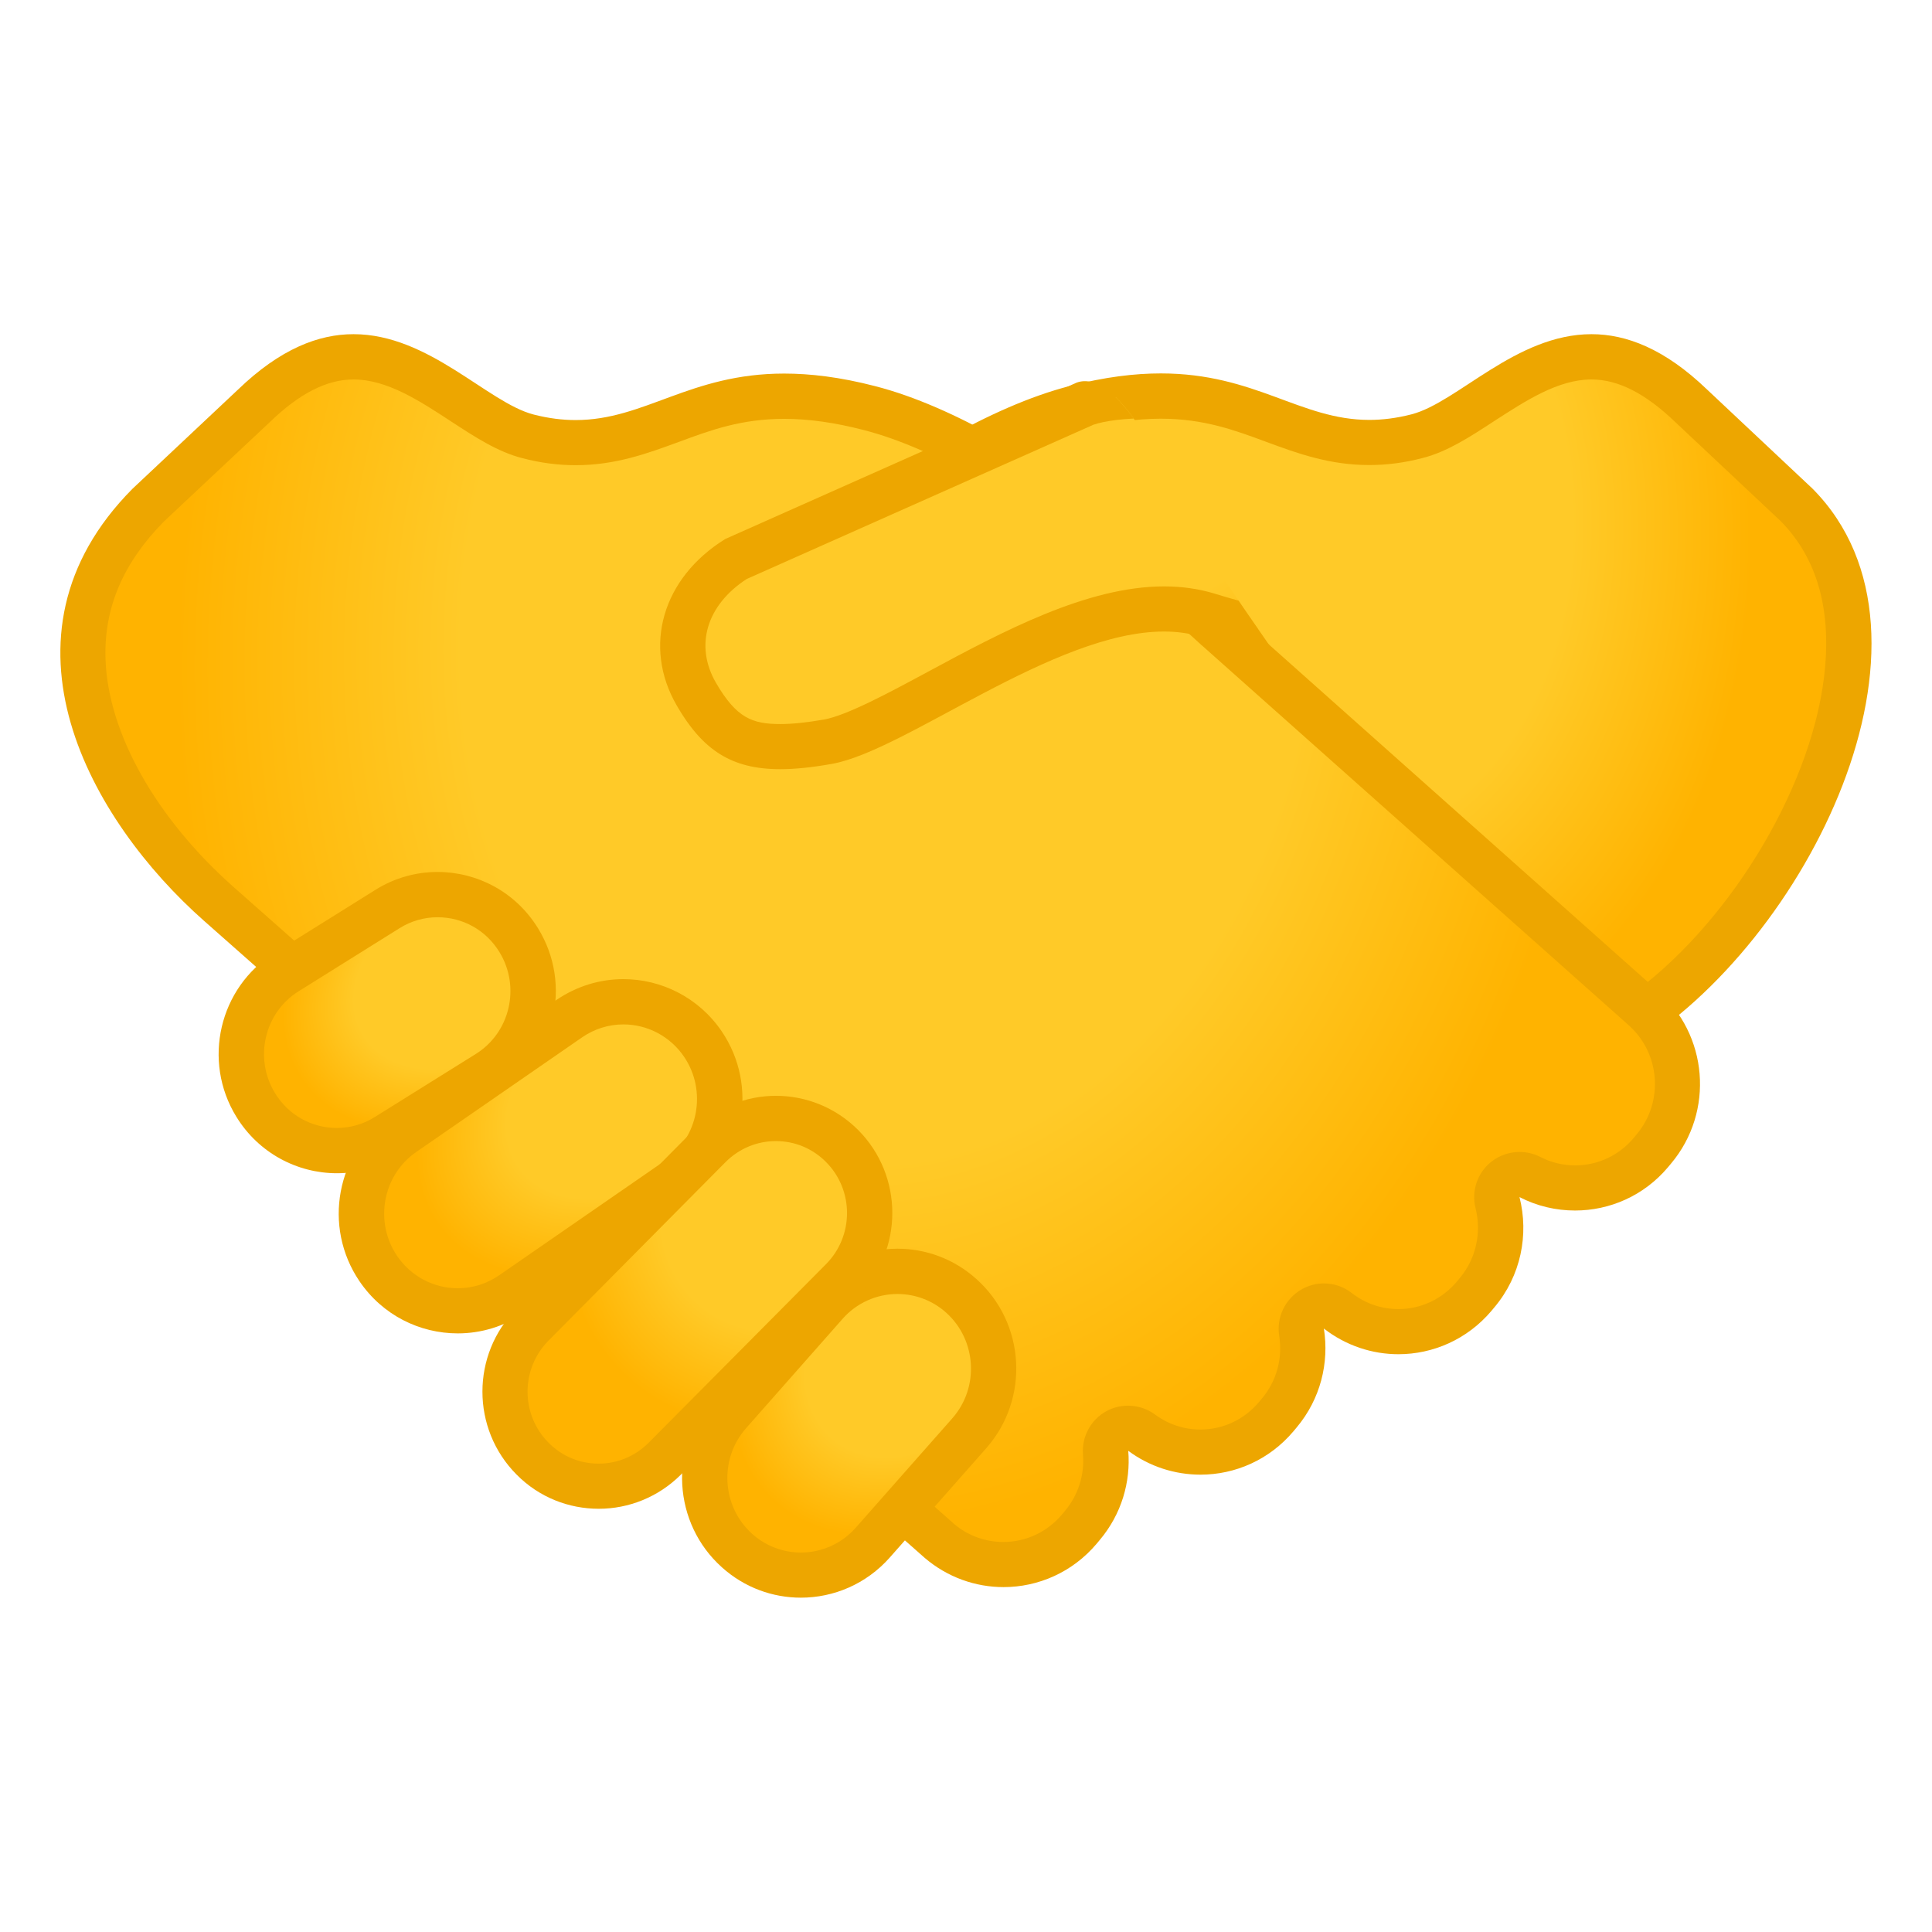
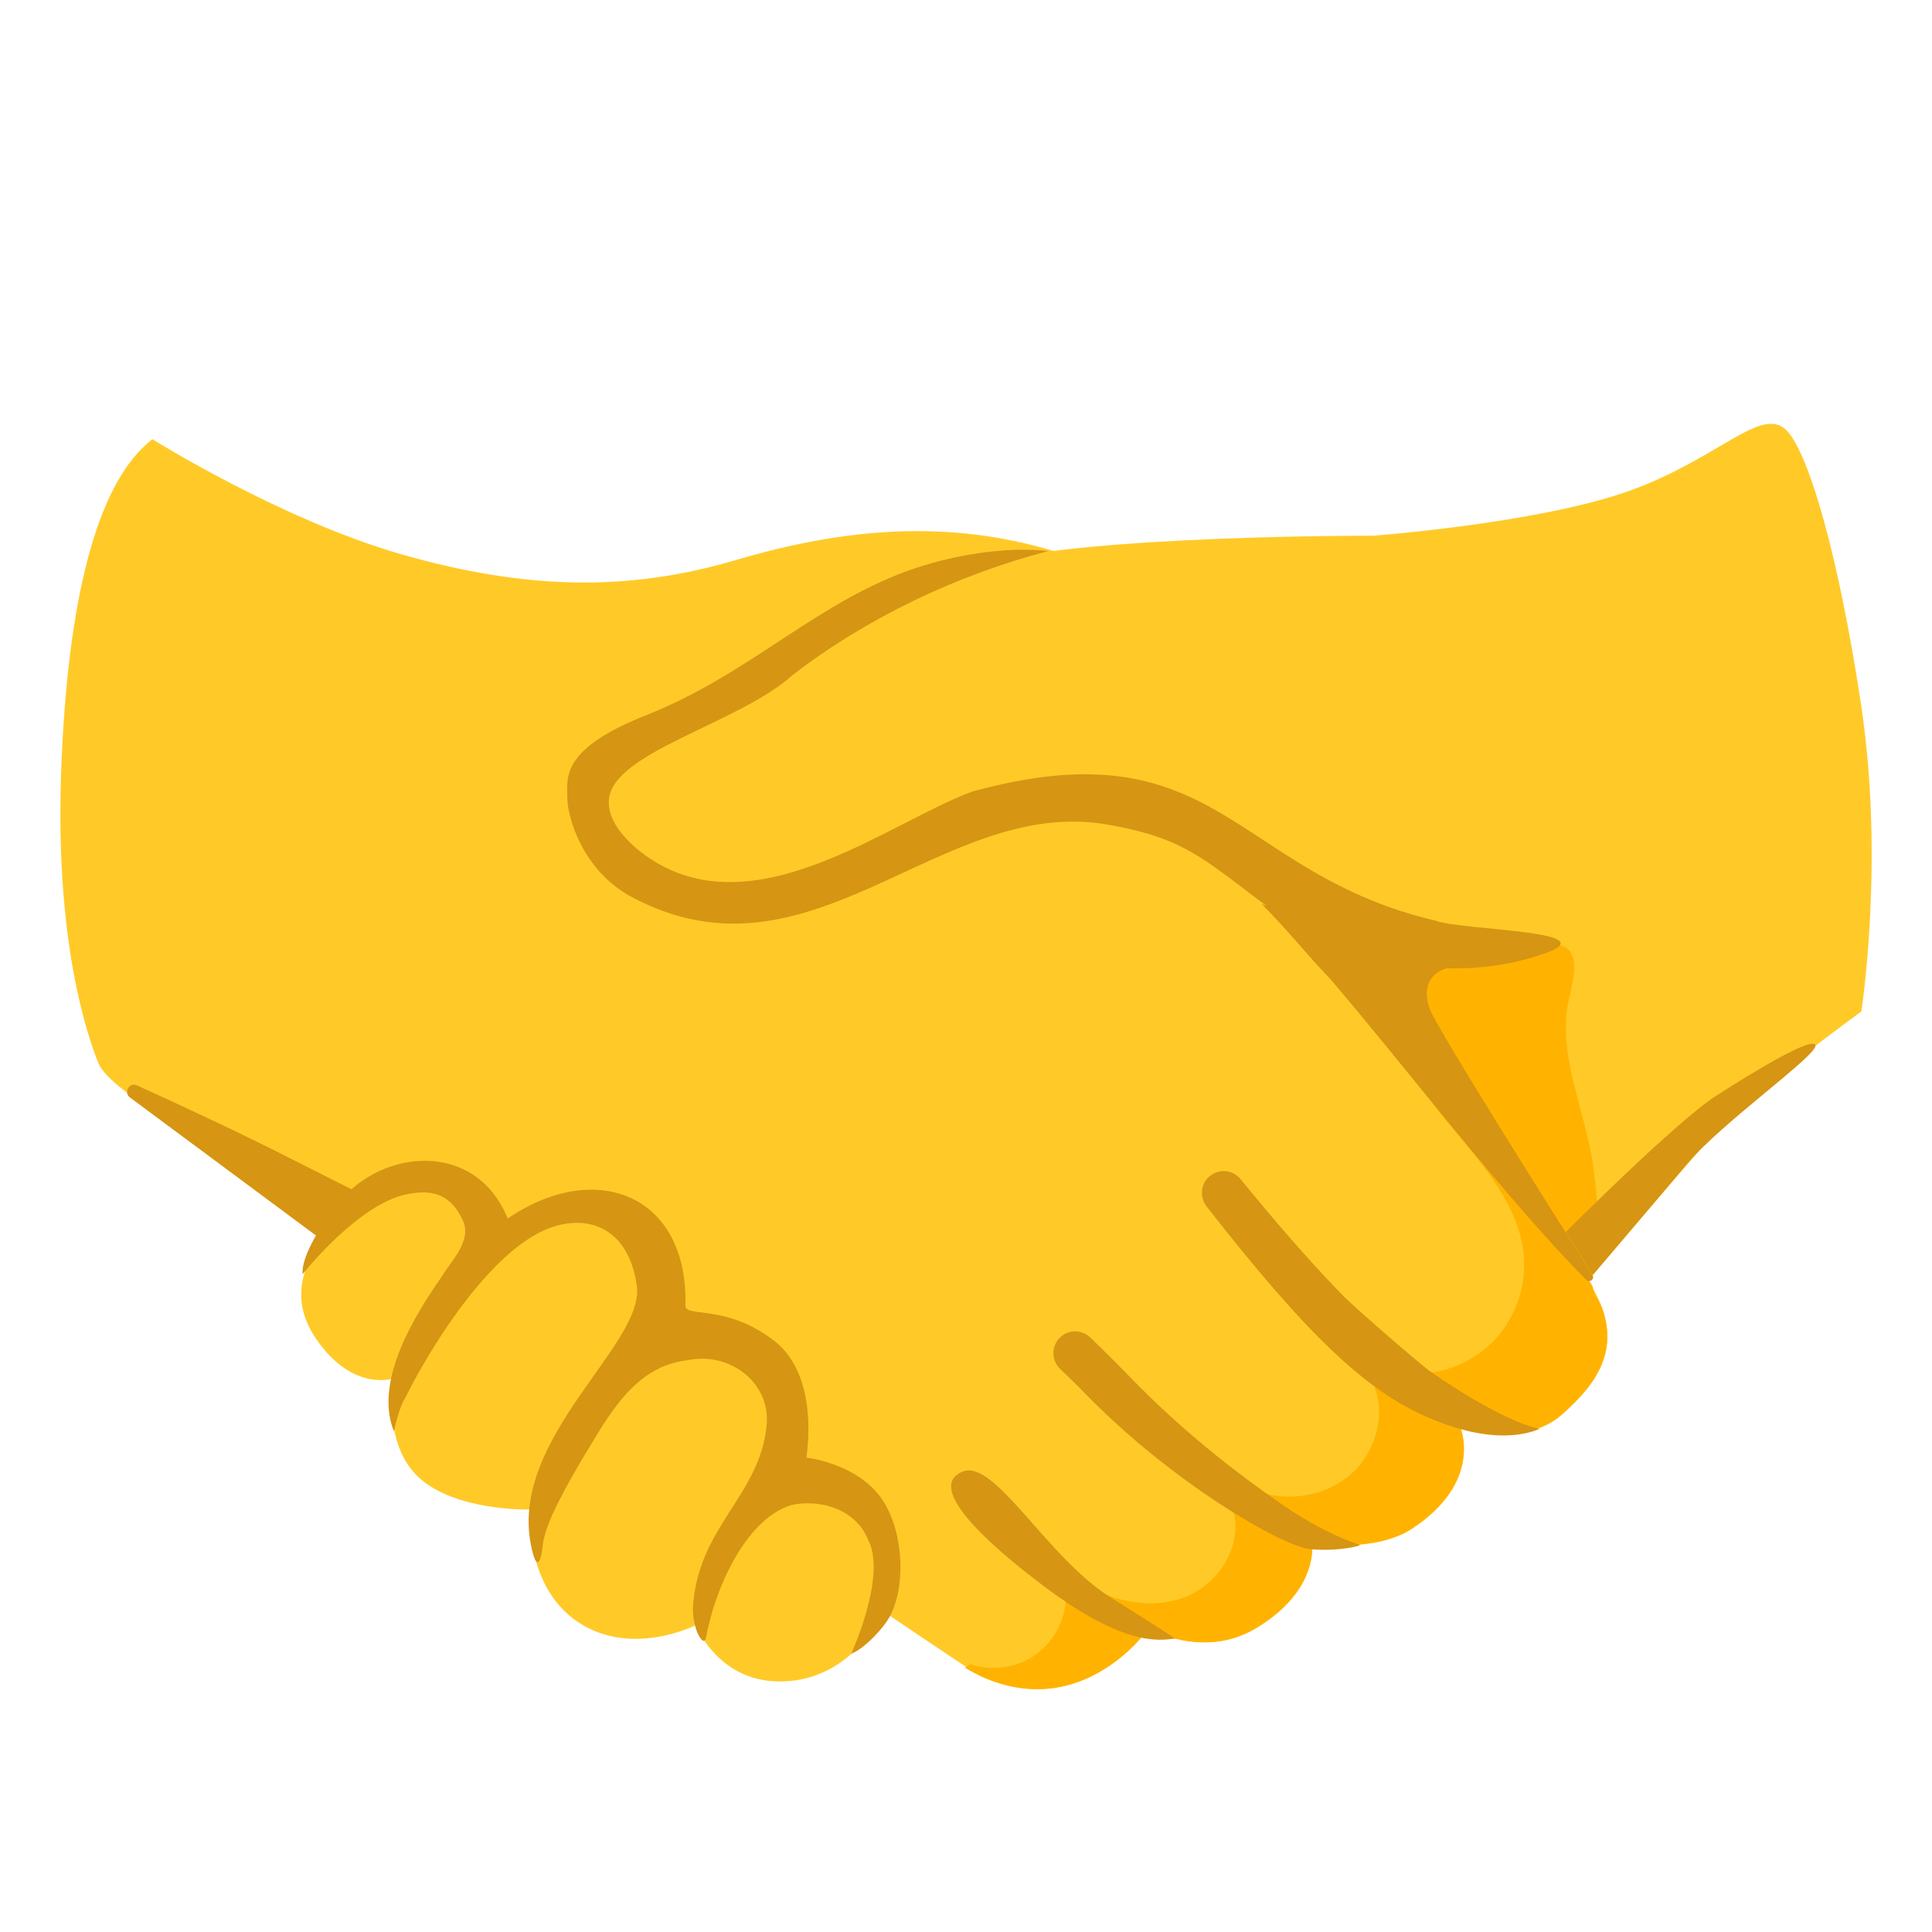
- <svg xmlns="http://www.w3.org/2000/svg" xmlns:xlink="http://www.w3.org/1999/xlink" enable-background="new 0 0 128 128" viewBox="0 0 128 128">
-   <radialGradient id="i" cx="2531" cy="-133.81" r="38.396" gradientTransform="matrix(.1181 .9929 .7666 -.0927 -110.03 -2492.2)" gradientUnits="userSpaceOnUse">
-     <stop stop-color="#FFCA28" offset=".599" />
-     <stop stop-color="#FFB300" offset="1" />
-   </radialGradient>
-   <path d="m49.93 40.14c3.78-3.28 13.35-11.05 21.34-13.11 2.05-0.53 3.9-0.78 5.64-0.78 3.1 0 5.34 0.83 7.5 1.62 1.93 0.71 3.93 1.45 6.31 1.45 1.05 0 2.09-0.14 3.18-0.42 1.39-0.36 2.79-1.28 4.27-2.25 2.16-1.41 4.61-3.02 7.27-3.02 2.18 0 4.34 1.06 6.61 3.25l7.01 6.58c3.47 3.49 3.7 8.26 3.28 11.63-1.03 8.28-7.26 18.06-14.35 22.68l-58.06-27.63z" fill="url(#i)" />
-   <path d="m105.44 25.14c1.77 0 3.59 0.93 5.59 2.86l6.95 6.53c2.45 2.49 3.41 5.98 2.86 10.39-0.95 7.62-6.53 16.58-12.99 21.14l-55.2-26.28c4.39-3.64 12.29-9.58 18.98-11.3 1.93-0.49 3.65-0.74 5.27-0.74 2.83 0 4.85 0.74 6.98 1.53 2.06 0.76 4.18 1.54 6.83 1.54 1.18 0 2.34-0.15 3.56-0.47 1.63-0.42 3.13-1.4 4.72-2.44 2.09-1.35 4.24-2.76 6.45-2.76m0-3c-5 0-8.87 4.52-11.92 5.31-1.01 0.26-1.94 0.37-2.8 0.37-4.57 0-7.55-3.08-13.81-3.08-1.72 0-3.69 0.23-6.02 0.83-10.67 2.74-23.65 14.94-23.65 14.94l60.85 28.97c11.55-6.93 21.75-27.28 11.99-37.11l-6.99-6.57c-2.81-2.7-5.35-3.66-7.65-3.66z" fill="#EDA600" />
-   <radialGradient id="h" cx="287.03" cy="172" r="60.784" gradientTransform="matrix(-.1181 .9929 -.7666 -.0927 224.59 -228.28)" gradientUnits="userSpaceOnUse">
-     <stop stop-color="#FFCA28" offset=".599" />
-     <stop stop-color="#FFB300" offset="1" />
-   </radialGradient>
-   <path d="m66.49 103.64c-1.55 0-3.07-0.56-4.25-1.58l-47.72-42.17c-5.47-4.84-8.84-10.89-9.01-16.2-0.12-3.78 1.34-7.23 4.34-10.25l6.96-6.53c2.28-2.2 4.44-3.26 6.62-3.26 2.66 0 5.11 1.6 7.27 3.02 1.48 0.97 2.88 1.89 4.27 2.25 1.09 0.28 2.13 0.42 3.18 0.42 2.38 0 4.37-0.74 6.3-1.45 2.16-0.8 4.4-1.62 7.5-1.62 1.75 0 3.59 0.26 5.64 0.78 10.17 2.61 22.87 14.46 23 14.58l28.2 25.1c2.8 2.4 3.14 6.61 0.79 9.41l-0.2 0.24c-1.25 1.49-3.08 2.34-5.02 2.34-1.04 0-2.08-0.25-3-0.73-0.22-0.11-0.45-0.17-0.69-0.17-0.33 0-0.66 0.11-0.93 0.33-0.46 0.37-0.67 0.97-0.52 1.54 0.53 2.1 0.02 4.33-1.36 5.96l-0.2 0.24c-1.25 1.49-3.08 2.34-5.01 2.34-1.47 0-2.86-0.48-4.02-1.38-0.27-0.21-0.59-0.32-0.92-0.32-0.26 0-0.53 0.07-0.76 0.21-0.53 0.31-0.82 0.92-0.72 1.53 0.3 1.93-0.24 3.88-1.48 5.36l-0.2 0.24c-1.25 1.49-3.08 2.34-5.02 2.34-1.41 0-2.76-0.45-3.89-1.29-0.26-0.2-0.58-0.29-0.89-0.29-0.25 0-0.5 0.06-0.73 0.19-0.51 0.28-0.82 0.84-0.77 1.43 0.14 1.77-0.41 3.48-1.55 4.83l-0.2 0.24c-1.24 1.47-3.07 2.32-5.01 2.32z" fill="url(#h)" />
-   <path d="m23.42 25.14c2.22 0 4.37 1.41 6.45 2.77 1.59 1.04 3.09 2.02 4.72 2.44 1.22 0.32 2.38 0.47 3.56 0.47 2.64 0 4.77-0.79 6.82-1.54 2.13-0.79 4.15-1.53 6.98-1.53 1.62 0 3.34 0.24 5.27 0.74 9.79 2.51 22.23 14.1 22.35 14.22 0.02 0.02 0.04 0.04 0.06 0.05l28.17 25.07 0.04 0.04c2.15 1.84 2.42 5.11 0.59 7.29l-0.2 0.24c-0.97 1.15-2.37 1.81-3.87 1.81-0.8 0-1.6-0.19-2.31-0.56-0.43-0.22-0.91-0.33-1.38-0.33-0.66 0-1.32 0.22-1.87 0.65-0.92 0.73-1.33 1.94-1.04 3.08 0.41 1.63 0.02 3.36-1.05 4.63l-0.2 0.24c-0.97 1.15-2.37 1.81-3.86 1.81-1.13 0-2.2-0.37-3.1-1.07-0.54-0.42-1.19-0.63-1.84-0.63-0.52 0-1.05 0.14-1.52 0.42-1.06 0.63-1.63 1.84-1.44 3.05 0.24 1.5-0.18 3.02-1.15 4.16l-0.2 0.24c-0.97 1.15-2.37 1.81-3.87 1.81-1.09 0-2.12-0.34-3-0.99-0.53-0.39-1.16-0.59-1.79-0.59-0.5 0-1 0.12-1.45 0.37-1.03 0.57-1.63 1.69-1.54 2.86 0.11 1.37-0.32 2.7-1.2 3.75l-0.2 0.24c-0.97 1.15-2.38 1.81-3.88 1.81-1.2 0-2.36-0.43-3.24-1.18l-47.74-42.2c-5.16-4.57-8.34-10.22-8.5-15.12-0.11-3.38 1.16-6.36 3.87-9.11l6.99-6.56c1.98-1.92 3.8-2.85 5.57-2.85m0-3c-2.3 0-4.84 0.96-7.65 3.67l-6.99 6.57c-9.76 9.83-2.74 22.02 4.74 28.63l47.74 42.2c1.52 1.3 3.38 1.94 5.23 1.94 2.29 0 4.57-0.98 6.17-2.88l0.2-0.24c1.44-1.71 2.06-3.84 1.89-5.91 1.43 1.06 3.11 1.58 4.79 1.58 2.29 0 4.56-0.98 6.16-2.88l0.2-0.24c1.59-1.89 2.17-4.29 1.81-6.56 1.47 1.14 3.21 1.7 4.94 1.7 2.29 0 4.56-0.98 6.16-2.87l0.2-0.24c1.76-2.09 2.29-4.82 1.66-7.3 1.16 0.6 2.42 0.89 3.68 0.89 2.29 0 4.56-0.97 6.16-2.87l0.2-0.24c2.89-3.44 2.47-8.58-0.94-11.5l-28.15-25.07s-12.99-12.21-23.65-14.94c-2.32-0.6-4.29-0.83-6.02-0.83-6.25 0-9.23 3.08-13.81 3.08-0.87 0-1.79-0.11-2.8-0.37-3.05-0.8-6.92-5.32-11.92-5.32z" fill="#EDA600" />
-   <radialGradient id="g" cx="2113.8" cy="196" r="16.524" gradientTransform="matrix(-.8204 .5799 -.3806 -.5426 1851.3 -1047.9)" gradientUnits="userSpaceOnUse">
-     <stop stop-color="#FFCA28" offset=".599" />
-     <stop stop-color="#FFB300" offset="1" />
-   </radialGradient>
-   <path d="m30.33 86.85c-2.11 0-4.07-1.05-5.26-2.8-1.99-2.93-1.25-6.96 1.66-8.97l10.98-7.59c1.07-0.74 2.31-1.13 3.59-1.13 2.11 0 4.07 1.05 5.26 2.8 1.99 2.93 1.25 6.96-1.66 8.97l-10.98 7.59c-1.06 0.74-2.3 1.13-3.59 1.13z" fill="url(#g)" />
-   <path d="m41.3 67.87c1.61 0 3.11 0.8 4.02 2.14 1.53 2.26 0.96 5.35-1.27 6.89l-10.98 7.59c-0.81 0.56-1.76 0.86-2.74 0.86-1.61 0-3.11-0.8-4.02-2.14-1.53-2.26-0.96-5.35 1.27-6.89l10.98-7.59c0.81-0.56 1.76-0.86 2.74-0.86m0-3c-1.53 0-3.08 0.45-4.45 1.39l-10.98 7.59c-3.59 2.48-4.51 7.42-2.05 11.04 1.53 2.25 3.99 3.45 6.51 3.45 1.53 0 3.08-0.45 4.45-1.39l10.98-7.59c3.59-2.48 4.51-7.42 2.05-11.04-1.53-2.24-4-3.45-6.51-3.45z" fill="#EDA600" />
-   <radialGradient id="f" cx="1576" cy="632.2" r="16.282" gradientTransform="matrix(-.5733 .6659 -.498 -.4353 1279.1 -685.52)" gradientUnits="userSpaceOnUse">
-     <stop stop-color="#FFCA28" offset=".599" />
-     <stop stop-color="#FFB300" offset="1" />
-   </radialGradient>
-   <path d="m53.06 104.36c-1.56 0-3.06-0.58-4.23-1.63-2.63-2.36-2.87-6.45-0.53-9.11l6.39-7.24c1.21-1.37 2.95-2.16 4.76-2.16 1.56 0 3.06 0.58 4.23 1.63 2.63 2.36 2.87 6.45 0.53 9.11l-6.39 7.24c-1.21 1.37-2.94 2.16-4.76 2.16z" fill="url(#f)" />
-   <path d="m59.46 85.73c1.19 0 2.34 0.44 3.23 1.24 2.02 1.82 2.2 4.96 0.4 7l-6.39 7.24c-0.92 1.05-2.25 1.65-3.64 1.65-1.19 0-2.34-0.44-3.23-1.24-2.02-1.82-2.2-4.96-0.4-7l6.39-7.24c0.92-1.05 2.25-1.65 3.64-1.65m0-3c-2.17 0-4.33 0.9-5.89 2.66l-6.39 7.24c-2.89 3.28-2.6 8.3 0.65 11.21 1.5 1.35 3.37 2.01 5.23 2.01 2.17 0 4.33-0.9 5.89-2.66l6.39-7.24c2.89-3.28 2.6-8.3-0.65-11.21-1.5-1.35-3.37-2.01-5.23-2.01z" fill="#EDA600" />
-   <radialGradient id="e" cx="2191.9" cy="324.78" r="13.76" gradientTransform="matrix(-.7813 .4857 -.3539 -.5793 1858 -811.9)" gradientUnits="userSpaceOnUse">
-     <stop stop-color="#FFCA28" offset=".599" />
-     <stop stop-color="#FFB300" offset="1" />
-   </radialGradient>
-   <path d="m22.31 76.23c-2.21 0-4.22-1.13-5.38-3.02-1.84-3-0.92-6.95 2.05-8.81l6.69-4.18c1-0.62 2.15-0.96 3.32-0.96 2.21 0 4.22 1.13 5.38 3.02 1.84 3 0.92 6.95-2.05 8.8l-6.69 4.18c-1 0.64-2.15 0.97-3.32 0.97z" fill="url(#e)" />
-   <path d="m28.99 60.77c1.68 0 3.22 0.86 4.1 2.31 1.41 2.3 0.71 5.33-1.57 6.75l-6.68 4.17c-0.76 0.48-1.63 0.73-2.52 0.73-1.68 0-3.22-0.86-4.1-2.31-1.41-2.3-0.71-5.33 1.57-6.75l6.69-4.18c0.75-0.47 1.62-0.72 2.51-0.72m0-3c-1.41 0-2.83 0.38-4.11 1.18l-6.69 4.18c-3.67 2.29-4.81 7.16-2.53 10.86 1.48 2.41 4.04 3.74 6.66 3.74 1.41 0 2.83-0.38 4.11-1.18l6.69-4.18c3.67-2.29 4.81-7.16 2.53-10.86-1.48-2.42-4.04-3.74-6.66-3.74z" fill="#EDA600" />
-   <radialGradient id="d" cx="1695.7" cy="291.65" r="16.872" gradientTransform="matrix(.5965 .6015 -.7159 .7219 -749.49 -1151.8)" gradientUnits="userSpaceOnUse">
-     <stop stop-color="#FFCA28" offset=".599" />
-     <stop stop-color="#FFB300" offset="1" />
-   </radialGradient>
-   <path d="m39.67 98.47c-1.65 0-3.21-0.65-4.38-1.83-2.42-2.44-2.42-6.42 0-8.87l11.74-11.84c1.17-1.18 2.73-1.83 4.38-1.83s3.21 0.65 4.38 1.83c2.43 2.45 2.43 6.42 0 8.87l-11.74 11.84c-1.17 1.18-2.73 1.83-4.38 1.83z" fill="url(#d)" />
-   <path d="m51.41 75.6c1.25 0 2.43 0.49 3.32 1.39 1.85 1.86 1.85 4.89 0 6.76l-11.75 11.83c-0.89 0.89-2.06 1.39-3.32 1.39s-2.43-0.49-3.32-1.39c-1.85-1.86-1.85-4.89 0-6.76l11.74-11.84c0.9-0.89 2.07-1.38 3.33-1.38m0-3c-1.97 0-3.94 0.76-5.45 2.27l-11.74 11.84c-3.01 3.03-3.01 7.95 0 10.98 1.5 1.52 3.47 2.27 5.45 2.27 1.97 0 3.94-0.76 5.45-2.27l11.74-11.84c3.01-3.03 3.01-7.95 0-10.98-1.51-1.51-3.48-2.27-5.45-2.27z" fill="#EDA600" />
-   <defs>
-     <path id="c" d="m44.83 46.73c-2.25-3.89-0.96-8.43 3.22-11.02l23.28-10.36c2.56-0.93 5.43 5.17 5.43 5.17l4.07 7.48s3.65 5.35 4.05 5.84c2.06 2.49-1.06-0.71-5.33-1.65-7.56-1.65-18.97 7.46-24.43 8.43s-8.04 0-10.29-3.89z" />
-   </defs>
-   <clipPath id="b">
-     <use xlink:href="#c" />
-   </clipPath>
-   <g clip-path="url(#b)">
-     <linearGradient id="a" x1="2621.1" x2="2647.6" y1="-581.5" y2="-588.5" gradientTransform="matrix(.2905 .8026 -1.3416 .4856 -1480.1 -1788.5)" gradientUnits="userSpaceOnUse">
-       <stop stop-color="#FFCA28" offset=".599" />
-       <stop stop-color="#FFB300" offset="1" />
-     </linearGradient>
-     <path d="m51.69 49.47c-2.62 0-4.08-0.91-5.57-3.49-1.85-3.2-0.79-6.78 2.62-8.95l23.13-10.29c0.95-0.33 2.46-0.53 4.17-0.53 5.04 0 9.84 1.55 10.5 3.38 0.03 0.09 0.07 0.17 0.12 0.25l7.37 12.5c0.02 0.08 0.02 0.12 0.02 0.14-0.05 0-0.61 0.38-2.58 0.38-2.84 0-7.25-0.81-11.49-2.11-0.88-0.27-1.85-0.41-2.87-0.41-4.75 0-10.16 2.91-14.93 5.47-2.88 1.55-5.61 3.01-7.34 3.32-1.23 0.23-2.26 0.34-3.15 0.34z" fill="url(#a)" />
-     <path d="m76.05 27.71c4.97 0 8.71 1.55 9.09 2.39 0.06 0.18 0.14 0.35 0.24 0.51l6.35 10.76h-0.24c-2.7 0-6.94-0.78-11.05-2.05-1.03-0.31-2.14-0.47-3.31-0.47-5.13 0-10.72 3-15.64 5.65-2.65 1.43-5.4 2.9-6.89 3.17-1.15 0.2-2.1 0.3-2.9 0.3-1.86 0-2.91-0.4-4.27-2.74-1.42-2.46-0.62-5.14 2.04-6.87l22.97-10.22c0.78-0.27 2.12-0.43 3.61-0.43m0-3c-1.88 0-3.58 0.21-4.73 0.63l-23.28 10.36c-4.18 2.59-5.47 7.13-3.22 11.02 1.72 2.97 3.63 4.24 6.87 4.24 1 0 2.13-0.12 3.42-0.35 4.9-0.87 14.7-8.77 22.01-8.77 0.85 0 1.66 0.11 2.43 0.34 3.96 1.22 8.66 2.18 11.93 2.18 2.84 0 4.62-0.73 3.93-2.64l-7.46-12.64c-1.05-2.97-7.08-4.37-11.9-4.37z" fill="#EDA600" />
-   </g>
+ <svg xmlns="http://www.w3.org/2000/svg" version="1.1" id="Layer_3" x="0px" y="0px" viewBox="0 0 128 128" style="enable-background:new 0 0 128 128;" xml:space="preserve">
+   <path style="fill:#FFCA28;" d="M105.21,84.82c-2.65-4.12-15.7-18.21-18.5-21.85s-10-24.4-16.93-26.47  c-6.93-2.08-13.77-1.54-21.01,0.6c-7.24,2.14-14.01,1.94-22.05-0.34c-8.04-2.28-16.62-7.66-16.62-7.66  c-3.73,2.85-5.65,10.81-6.05,22.07c-0.4,11.26,1.72,17.38,2.46,19.24c0.74,1.86,6.3,4.61,12.56,9.45  c0.54,0.41,44.98,30.77,45.92,31.2c6.79,3.09,11.11-3.16,11.11-3.16s3.6,2.06,7.08,0c4.25-2.52,3.75-5.65,3.75-5.65  s4.12,0.67,6.61-0.96c4.75-3.11,3.22-6.7,3.22-6.7s4.24,1.36,6.74-0.88C106,91.47,107.85,88.94,105.21,84.82z" />
+   <path style="fill:#FFCA28;" d="M58.4,101.98c-0.06-0.16-0.12-0.32-0.21-0.48c-1.94-3.75-5.63-3.6-5.79-3.73  c-0.21-0.16-0.17-2.96-0.4-4.05c-1.22-5.71-7.82-5.56-7.99-5.68c-0.23-0.15,0.98-4.05-2.84-7.34c-0.91-0.79-2.29-0.71-3.49-0.57  c-3.37,0.41-4.91,1.99-5.15,1.94c-0.57-0.11,0.07-4.29-4.07-4.43c-3.01-0.1-4.98,1.37-6.64,3.65c-1.7,2.34-2.76,4.71-0.83,7.48  c2.43,3.49,5.09,2.55,5.09,2.55s-0.8,4.27,1.65,6.55s7.39,2.14,7.39,2.14s-0.41,5.04,3.15,7.44s7.83,0.22,7.83,0.22  s1.66,4.3,6.51,3.67C56.86,110.8,60.01,106.21,58.4,101.98z" />
+   <path style="fill:#FFB300;" d="M105.88,86.12c-0.18-0.28-0.33-0.51-0.35-0.85c-0.02-0.38-10.16-13.83-14.43-19.24  c0.86,2.47,2.1,4.82,3.68,6.91c2.55,3.38,6.13,6.55,6.2,10.78c0.03,2.08-0.89,4.16-2.46,5.53c-1.57,1.37-3.75,2.01-5.81,1.69  c-0.66-0.1-1.61-0.1-1.69,0.56c-0.03,0.19,0.05,0.38,0.11,0.57c0.66,2.04-0.15,4.42-1.82,5.76c-1.67,1.35-4.05,1.66-6.08,0.96  c-0.53-0.18-1.23-0.39-1.56,0.06c-0.26,0.35-0.09,0.83,0.03,1.24c0.63,2.24-0.86,4.72-3,5.64c-2.13,0.92-4.68,0.48-6.68-0.7  c-0.44-0.26-1.14-0.49-1.36-0.02c-0.07,0.14-0.05,0.31-0.04,0.46c0.08,1.55-0.65,3.13-1.89,4.07s-2.95,1.22-4.43,0.72l-0.37,0.23  c0.44,0.26,0.81,0.45,1.05,0.56c6.79,3.09,11.11-3.16,11.11-3.16s3.6,2.06,7.08,0c4.25-2.52,3.75-5.65,3.75-5.65  s4.12,0.67,6.61-0.96c4.75-3.11,3.22-6.7,3.22-6.7s4.24,1.36,6.74-0.88c0.62-0.55,1.21-1.13,1.72-1.78c1-1.28,1.51-2.8,1.17-4.42  C106.28,87.02,106.14,86.53,105.88,86.12z" />
+   <path style="fill:#D69513;" d="M73.62,105.86c3.02,1.88,4.24,2.7,4.24,2.7c-1.09,0.13-3.47,0.58-9.16-3.82  c-1.57-1.21-7.83-6.05-4.93-7.24C65.91,96.62,69.37,103.22,73.62,105.86z" />
+   <path style="fill:#D69513;" d="M86.84,102.64c-1.88-0.16-9.26-4.45-14.98-10.35c-0.6-0.62-1.16-1.15-1.63-1.6  c-0.57-0.55-0.59-1.46-0.04-2.04c0.55-0.58,1.46-0.59,2.04-0.04c0.48,0.46,1.04,1.01,1.66,1.63c1.3,1.29,4.62,5.02,11.17,9.52  c1.47,1.01,3.32,2.03,5.02,2.58C90.27,102.4,88.71,102.8,86.84,102.64z" />
+   <path style="fill:#D69513;" d="M94.49,93.86c-3.98-1.75-7.86-5.35-14.54-13.92c-0.49-0.63-0.41-1.53,0.21-2.03  c0.62-0.5,1.53-0.41,2.03,0.21c2.14,2.62,4.34,5.2,6.7,7.63c0.93,0.96,5.26,4.68,5.81,5.07c5.19,3.6,7.32,3.84,7.32,3.84  C101.41,94.91,99.05,95.86,94.49,93.86z" />
+   <path style="fill:#D69513;" d="M8.61,72.71c-0.45-0.33-0.04-1.03,0.46-0.8c2.93,1.32,7.05,3.25,10.17,4.84  c2.87,1.46,4.63,2.33,4.63,2.33l-2.89,2.81L8.61,72.71z" />
+   <path style="fill:#FFCA28;" d="M123.31,46.75c-1.48-9.85-3.43-16.55-4.88-18.17c-1.66-1.84-4.51,1.82-10.54,3.96S91,35.49,91,35.49  s-18.99-0.04-25.64,1.82c-5.25,1.47-11.75,5.63-17.21,8.93c-4.36,2.64-8.29,4.37-8.62,6.28c-0.31,1.82,1.71,5.89,6.73,6.3  c8.15,0.67,16.77-4.48,16.77-4.48c2.79-1.58,3.83-1.77,9.4-1.77c5.57,0,11.31,4.25,11.72,4.93c4.16,6.85,7.9,10.33,11.72,14.97  c2.79,3.39,9.35,12.36,9.35,12.36s7.37-8.71,9.25-10.72c1.88-2.01,8.85-7.1,8.85-7.1S124.86,57.06,123.31,46.75z" />
+   <path style="fill:#FFB300;" d="M105.51,76.92c-0.61-3.66-2.38-7.25-1.54-10.84c0.13-0.53,0.25-1.06,0.31-1.6  c0.28-2.86-2.42-1.61-2.82-1.57c-1.03,0.11-12.87-0.33-11.55,1.01l15.3,20.7c0,0,0.6-0.19,0.74-1.67  C106.1,81.45,105.56,77.23,105.51,76.92z" />
+   <path style="fill:#D69513;" d="M95.87,64.15l-12.29-4.26c1.62,1.6,2.97,3.33,4.51,4.92c4.68,5.45,11.75,14.71,17.01,19.99  c0.22,0.22,0.57-0.06,0.41-0.32c-2.92-4.61-10.42-16.52-10.81-17.69C93.96,64.52,95.87,64.15,95.87,64.15z" />
+   <path style="fill:#D69513;" d="M73.43,54.64c4.55,0.81,5.91,1.9,9.64,4.75c9.16,6.98,17.51,4.33,18.58,4  c5.88-1.73-4.81-1.73-6.49-2.38c-13.51-3.16-14.37-13.04-30.74-8.57c-5.53,2.02-14.55,9.29-21.62,4.26  c-1.01-0.72-2.63-2.17-2.45-3.78c0.34-3.12,8.6-4.99,12.17-8.2c4.87-3.77,10.97-6.67,16.94-8.21c-2.93-0.33-6.26,0.3-8.69,1.09  c-6.51,2.13-11.02,7.04-17.95,9.78c-5.73,2.26-5.24,4.18-5.23,5.51c0.01,1.33,1.06,4.81,4.23,6.52  C53.78,65.84,62.31,52.65,73.43,54.64z" />
+   <path style="fill:#D69513;" d="M59.07,106.85c-0.36,0.9-1.88,2.45-2.67,2.71c0,0,2.39-5.22,1.1-7.57c-0.79-1.98-3.15-2.71-5.1-2.27  c-3.14,1.01-5.1,5.81-5.62,8.77c-0.14,0.77-0.98-0.62-0.86-2.17c0.41-5.24,4.43-7.27,4.87-11.88c0.28-2.85-2.45-4.91-5.25-4.32  c-3.65,0.41-5.34,3.91-7.09,6.75c-0.77,1.36-2.33,3.96-2.49,5.51c-0.14,1.35-0.47,1.63-0.79-0.05c-1.39-7.13,7.57-13.28,7.02-17.15  c-0.58-4.1-3.59-4.84-6.19-3.65c-3.88,1.79-7.68,8.1-9.15,11.08c-0.42,0.6-0.75,2.23-0.75,2.23c-1.4-3.44,1.61-8.01,3.11-10.18  c0.65-1.1,2.06-2.42,1.47-3.76c-0.91-2.08-2.46-2.03-3.72-1.78c-3.25,0.65-6.91,5.3-6.91,5.3c-0.12-1.18,1.35-3.52,2.49-4.86  c2.84-3.42,8.96-4.04,11.1,1.17c5.82-3.98,12-1.6,11.77,5.85c0.23,0.68,2.78-0.13,5.87,2.24c3.1,2.37,2.14,7.75,2.14,7.75  s3.1,0.33,4.81,2.48C59.81,101.04,60.06,104.76,59.07,106.85z" />
+   <path style="fill:#D69513;" d="M103.73,81.63c0,0,7.32-7.33,9.95-9.02s6.47-4,6.6-3.35s-6.12,5.05-8.47,7.81  c-2.34,2.77-6.28,7.4-6.28,7.4L103.73,81.63z" />
</svg>
